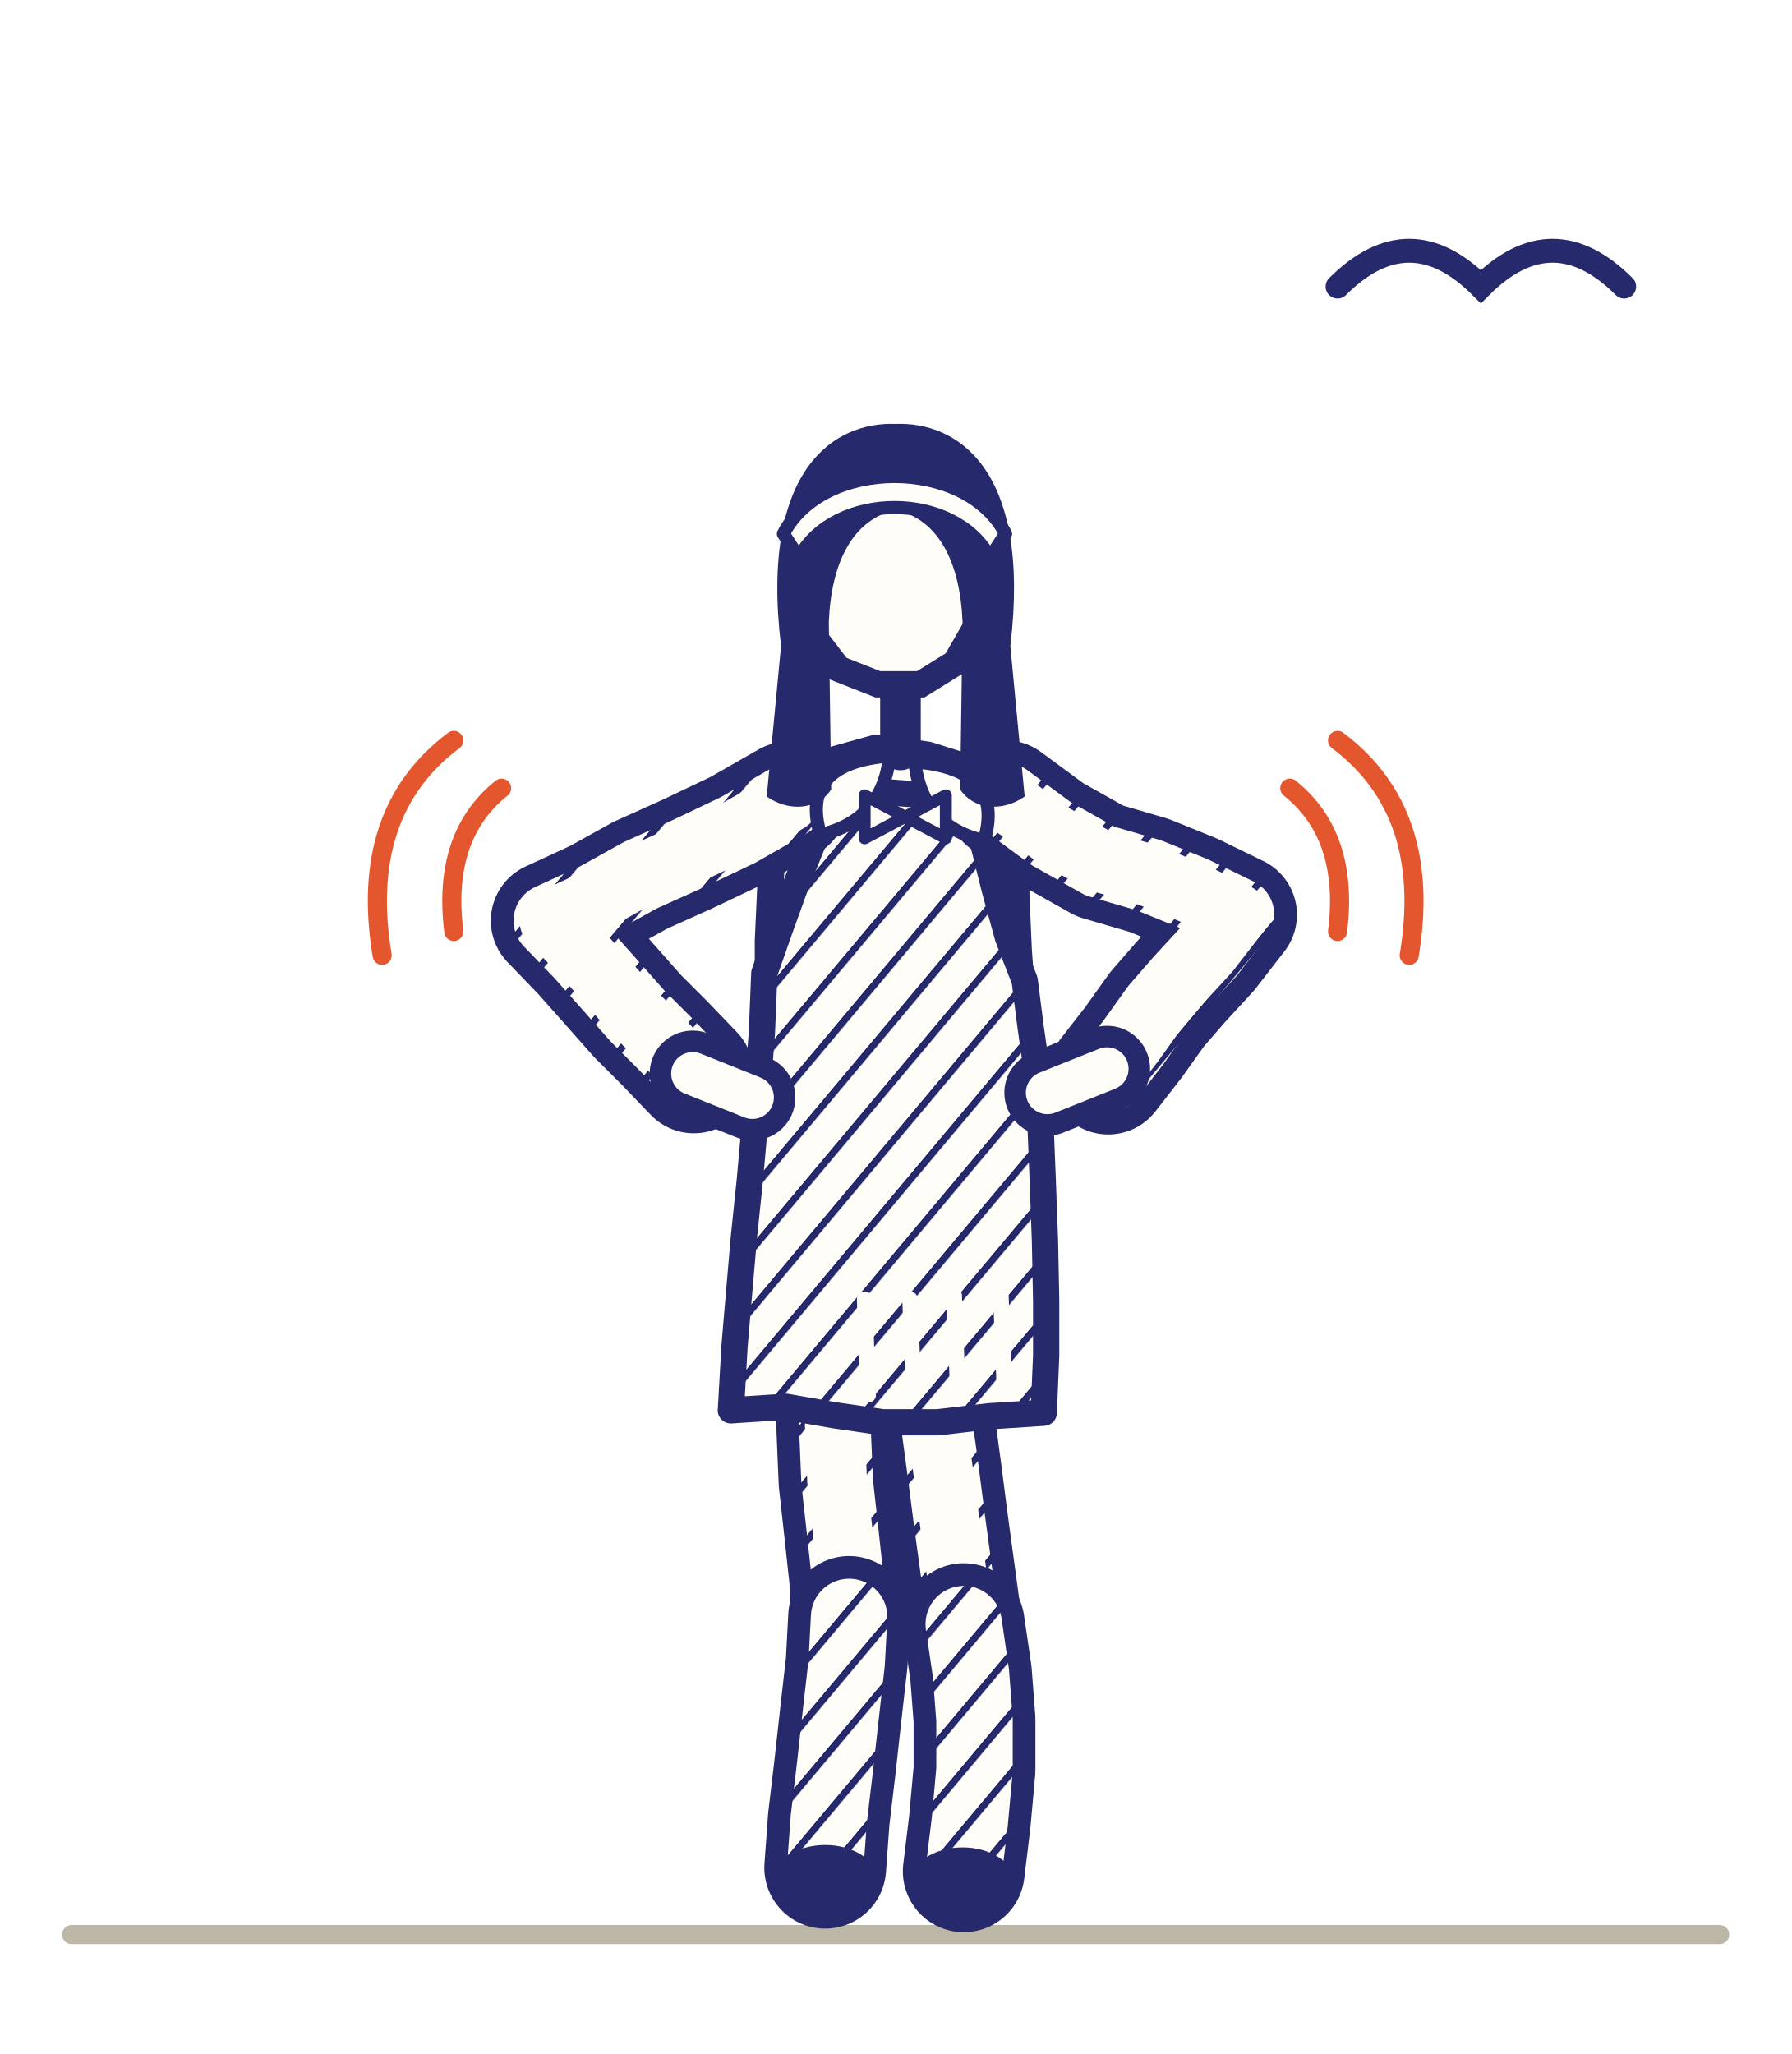
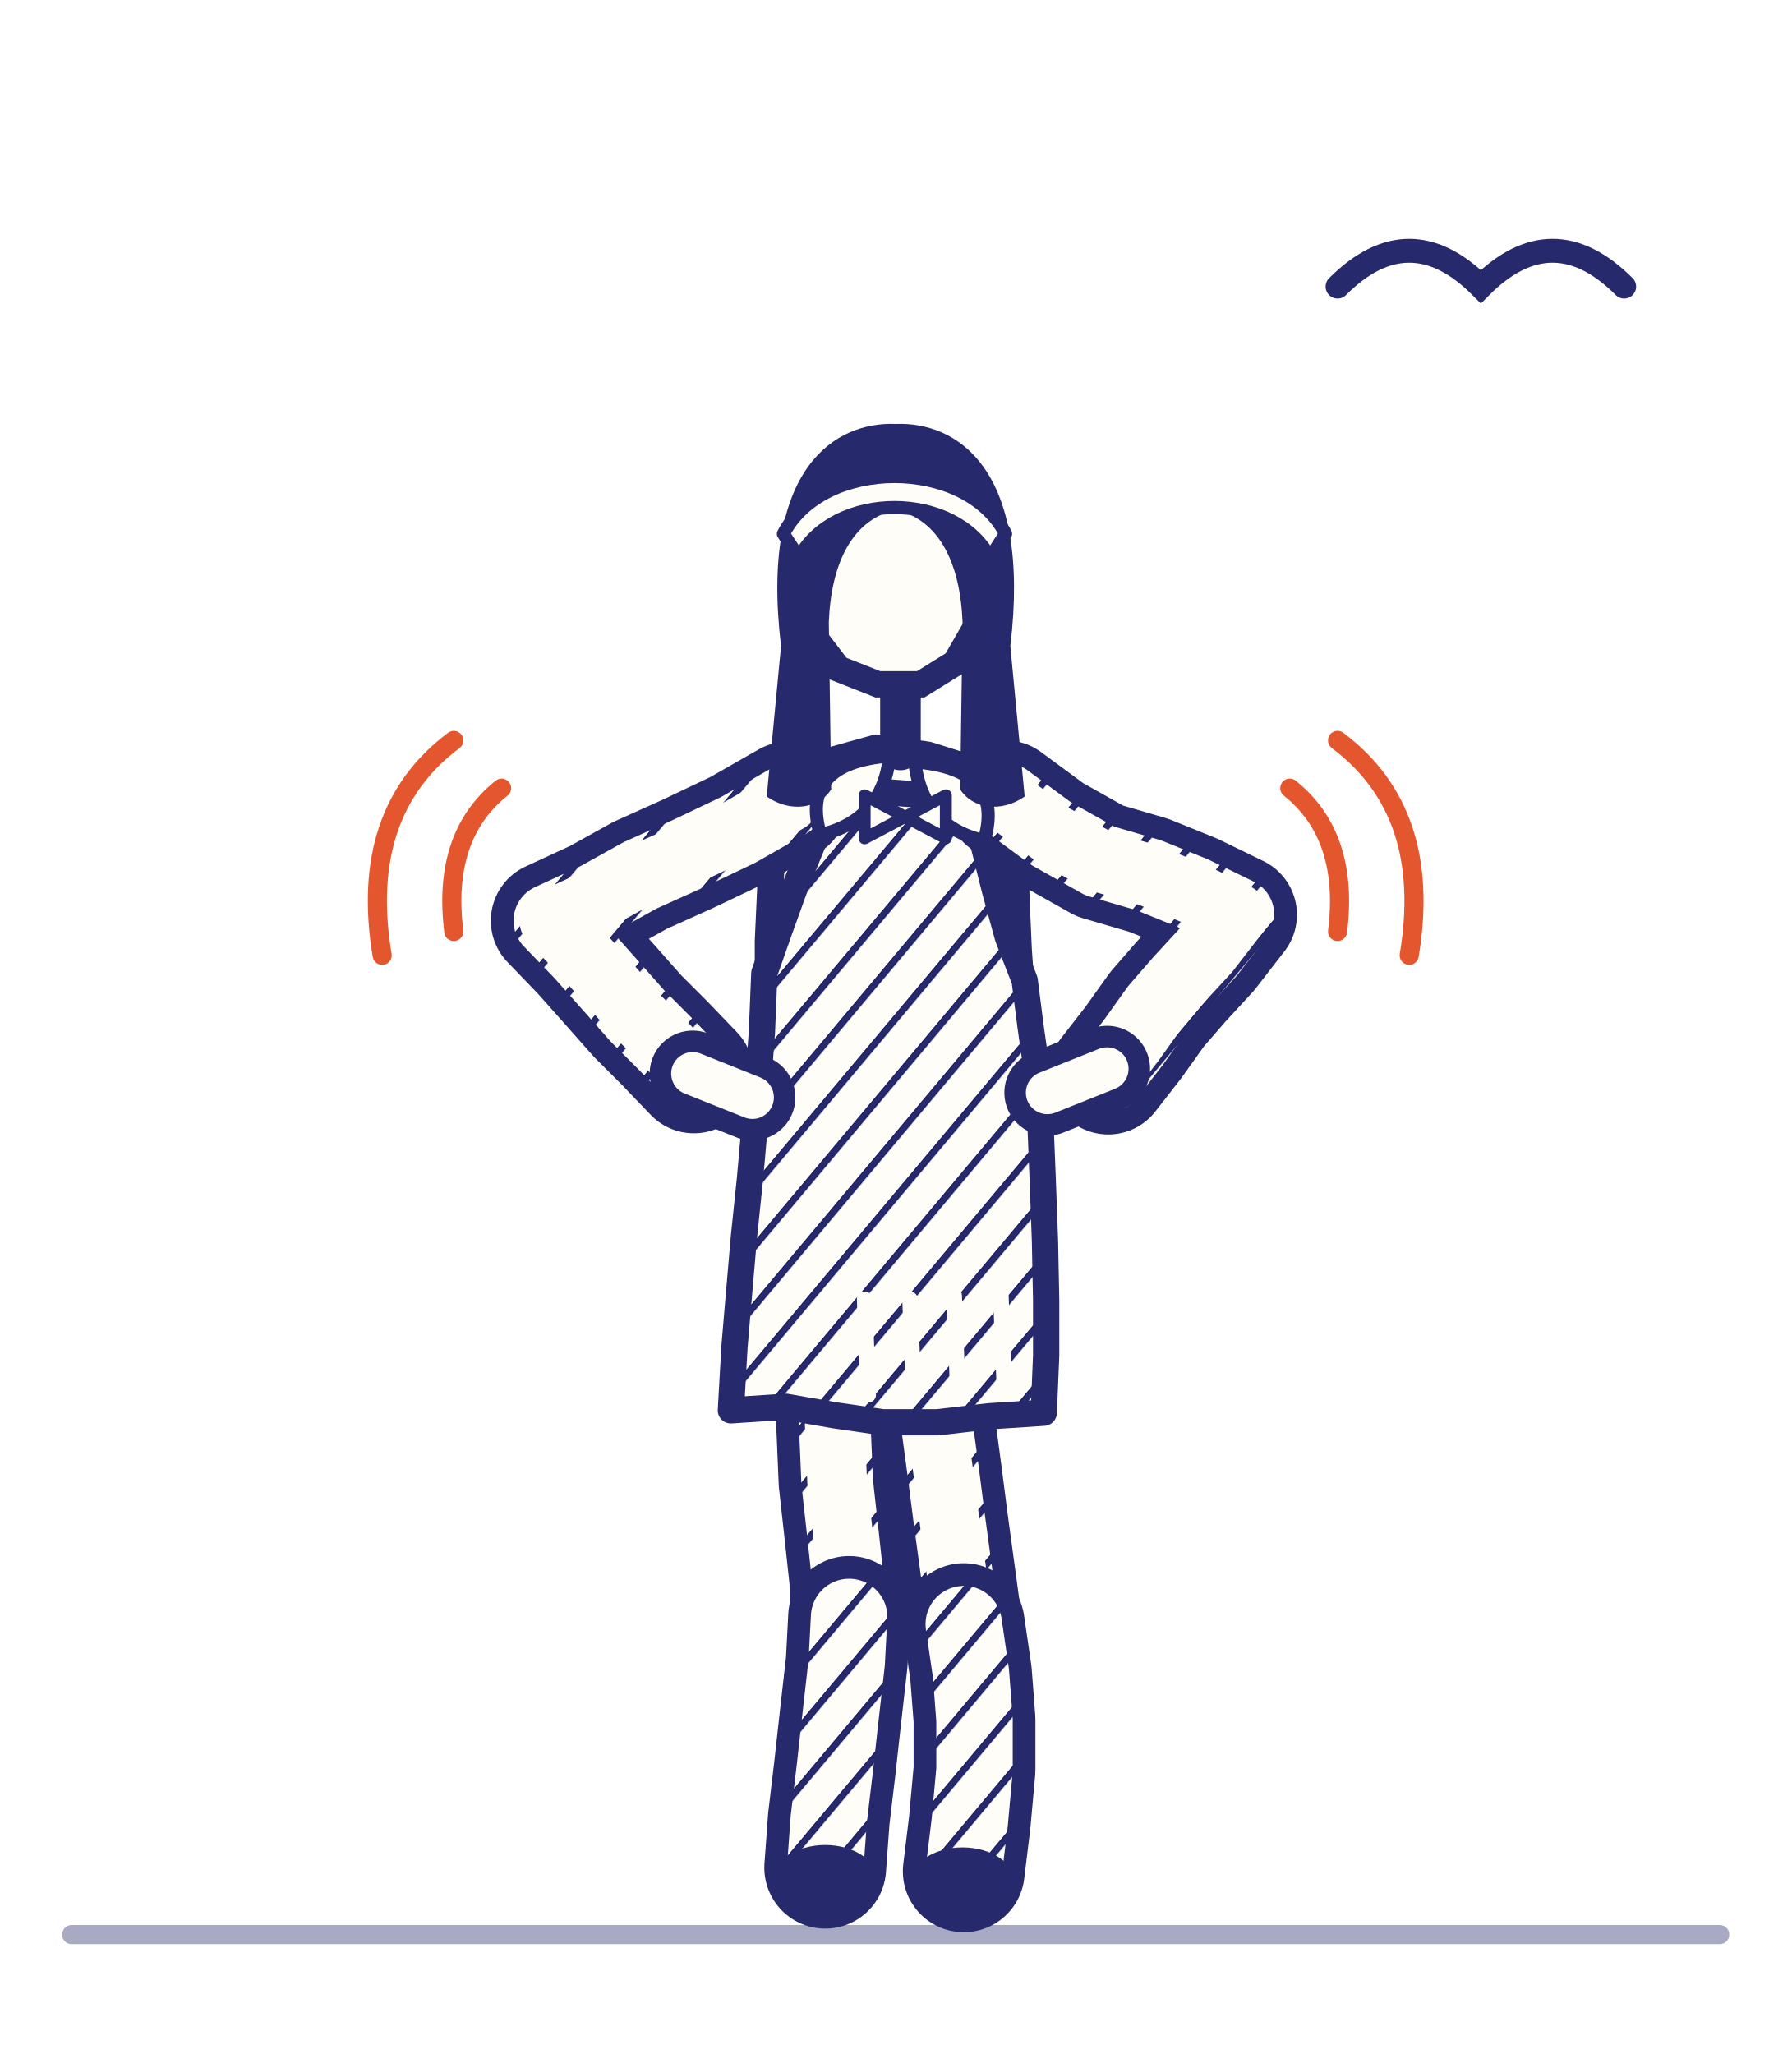
<svg xmlns="http://www.w3.org/2000/svg" viewBox="0 0 150 172" width="300" height="344">
  <defs>
    <pattern id="hpwings20" width="3.2" height="3.2" patternUnits="userSpaceOnUse" patternTransform="rotate(40)">
      <rect width="3.2" height="3.2" fill="#fffdf7" />
      <line x1="0" y1="0" x2="0" y2="3.2" stroke="#26296b" stroke-width="1.15" />
    </pattern>
  </defs>
-   <line x1="6.0" y1="162.0" x2="144.0" y2="162.0" stroke="#bdb7a6" stroke-width="1.6" stroke-linecap="round" />
+   <line x1="6.0" y1="162.0" x2="144.0" y2="162.0" stroke="rgba(38,41,107,0.4)" stroke-width="1.6" stroke-linecap="round" />
  <g data-who="girl">
    <path d="M70.5 104.8l-.3 5.1-.3 4.7 0 4.7 .2 4.8 .5 4.5 .4 3.7 .1 3.2-.2 3.8-.5 4.4-.5 4.4-.5 4.2-.3 4.1" fill="none" stroke="#26296b" stroke-width="9.8" stroke-linecap="round" stroke-linejoin="round" />
    <path d="M70.5 104.8l-.3 5.1-.3 4.7 0 4.7 .2 4.8 .5 4.5 .4 3.7 .1 3.2-.2 3.8-.5 4.4-.5 4.4-.5 4.2-.3 4.1" fill="none" stroke="url(#hpwings20)" stroke-width="6.0" stroke-linecap="round" stroke-linejoin="round" />
    <path d="M70.5 104.8l-.3 5.1-.3 4.7 0 4.7 .2 4.8 .5 4.5 .4 3.7 .1 3.2-.2 3.8-.5 4.4-.5 4.4-.5 4.2-.3 4.1" fill="none" stroke="#fffdf7" stroke-width="5" stroke-linecap="round" stroke-linejoin="round" />
    <path d="M71.1 135.4l-.2 3.8-.5 4.4-.5 4.5-.5 4.2-.3 4.1" fill="none" stroke="#26296b" stroke-width="10.2" stroke-linecap="round" stroke-linejoin="round" />
    <path d="M71.1 135.4l-.2 3.8-.5 4.4-.5 4.5-.5 4.2-.3 4.1" fill="none" stroke="url(#hpwings20)" stroke-width="6.4" stroke-linecap="round" stroke-linejoin="round" />
    <g transform="translate(0.1 -0.5)">
      <ellipse cx="69.0" cy="158.0" rx="4.4" ry="3" fill="#26296b" />
    </g>
    <path d="M78.4 105.1l-.2 5.1 0 5.2 .3 4.3 .5 3.7 .5 3.9 .6 4.4 .6 4.4 .6 4.1 .3 3.9 0 4.2-.4 4.3-.5 4.1" fill="none" stroke="#26296b" stroke-width="9.8" stroke-linecap="round" stroke-linejoin="round" />
    <path d="M78.4 105.1l-.2 5.1 0 5.2 .3 4.3 .5 3.7 .5 3.9 .6 4.4 .6 4.4 .6 4.1 .3 3.9 0 4.2-.4 4.3-.5 4.1" fill="none" stroke="url(#hpwings20)" stroke-width="6.0" stroke-linecap="round" stroke-linejoin="round" />
    <path d="M78.4 105.1l-.2 5.1 0 5.2 .3 4.3 .5 3.7 .5 3.9 .6 4.4 .6 4.4 .6 4.1 .3 3.9 0 4.2-.4 4.3-.5 4.1" fill="none" stroke="#fffdf7" stroke-width="5" stroke-linecap="round" stroke-linejoin="round" />
    <path d="M80.7 136l.6 4.1 .3 3.9 0 4.2-.4 4.4-.5 4.1" fill="none" stroke="#26296b" stroke-width="10.2" stroke-linecap="round" stroke-linejoin="round" />
    <path d="M80.7 136l.6 4.1 .3 3.9 0 4.2-.4 4.4-.5 4.1" fill="none" stroke="url(#hpwings20)" stroke-width="6.4" stroke-linecap="round" stroke-linejoin="round" />
    <g transform="translate(-0.4 -0.3)">
      <ellipse cx="81.0" cy="158.0" rx="4.4" ry="3" fill="#26296b" />
    </g>
    <path d="M65.1 66.3l-.4 4-.2 4.1-.2 4.4 0 4.7-.1 4.5-.1 3.8-.2 3.9-.3 4.8-.3 5.2 4.5-.5 4.3-.6 4.6.2 4.6.8 5 .6-.1-5.5 0-5.5 0-4.5-.2-3.4-.4-3.5-.3-4.3-.2-4.6 0-4.5 0-4.3-3.6-1.7-3.8-1.2-4.3-.6-4.3 1.2z" fill="#fffdf7" stroke="#26296b" stroke-width="2.2" stroke-linejoin="round" />
    <path d="M61.2 118.1l.3-5.3 .4-4.7 .4-4.6 .5-4.8 .4-4.5 .3-3.8 .3-4 .2-4.9 1.3-3.7 1.3-3.6 1.5-3.7 1.4-4.1 4.2-.1 4 .3 3.6.2 1 3.7 1 4 1.1 4 1.4 3.6 .5 3.9 .5 3.5 .3 4 .2 5 .2 5.4 .1 5 0 4.6-.2 4.8-4.6.3-4.3.5-4.6 0-4.1-.6-4-.7z" fill="url(#hpwings20)" stroke="#26296b" stroke-width="2.2" stroke-linejoin="round" />
    <g transform="translate(-0.9 0.1)">
      <line x1="85.0" y1="116.1" x2="84.7" y2="108.2" stroke="#fffdf7" stroke-width="1.3" stroke-linecap="round" />
    </g>
    <g transform="translate(-1 0.2)">
      <line x1="81.2" y1="116.3" x2="80.9" y2="108.3" stroke="#fffdf7" stroke-width="1.3" stroke-linecap="round" />
    </g>
    <g transform="translate(-1.1 0.4)">
      <line x1="77.6" y1="116.4" x2="77.3" y2="108.4" stroke="#fffdf7" stroke-width="1.3" stroke-linecap="round" />
    </g>
    <g transform="translate(-1.1 0.2)">
      <line x1="73.8" y1="116.6" x2="73.5" y2="108.6" stroke="#fffdf7" stroke-width="1.3" stroke-linecap="round" />
    </g>
    <path d="M66 67.1l-4.2 2.4-4.2 2-4 1.8-3.6 2-3.9 1.8 2.6 2.7 2.4 2.7 2.3 2.6 2.3 2.3 2.4 2.5" fill="none" stroke="#26296b" stroke-width="10.0" stroke-linecap="round" stroke-linejoin="round" />
    <path d="M66 67.1l-4.2 2.4-4.2 2-4 1.8-3.6 2-3.9 1.8 2.6 2.7 2.4 2.7 2.3 2.6 2.3 2.3 2.4 2.5" fill="none" stroke="url(#hpwings20)" stroke-width="6.2" stroke-linecap="round" stroke-linejoin="round" />
    <path d="M66 67.1l-4.2 2.4-4.2 2-4 1.8-3.6 2-3.9 1.8 2.6 2.7 2.4 2.7 2.3 2.6 2.3 2.3 2.4 2.5" fill="none" stroke="#fffdf7" stroke-width="5.2" stroke-linecap="round" stroke-linejoin="round" />
    <g transform="translate(0 -0.1)">
      <polyline points="58.0,90.0 63.0,92.0" fill="none" stroke="#26296b" stroke-width="7.2" stroke-linecap="round" stroke-linejoin="round" />
    </g>
    <g transform="translate(0 -0.1)">
      <polyline points="58.0,90.0 63.0,92.0" fill="none" stroke="url(#hpwings20)" stroke-width="3.4" stroke-linecap="round" stroke-linejoin="round" />
    </g>
    <g transform="translate(0 -0.1)">
      <polyline points="58.0,90.0 63.0,92.0" fill="none" stroke="#fffdf7" stroke-width="3.6" stroke-linecap="round" stroke-linejoin="round" />
    </g>
    <path d="M84.2 67l3.8 2.8 4.1 2.3 4.1 1.2 3.7 1.5 3.7 1.8-2.4 3.1-2.3 2.5-2 2.3-2 2.8-2.1 2.7" fill="none" stroke="#26296b" stroke-width="10.0" stroke-linecap="round" stroke-linejoin="round" />
    <path d="M84.2 67l3.8 2.8 4.1 2.3 4.1 1.2 3.7 1.5 3.7 1.8-2.4 3.1-2.3 2.5-2 2.3-2 2.8-2.1 2.7" fill="none" stroke="url(#hpwings20)" stroke-width="6.2" stroke-linecap="round" stroke-linejoin="round" />
    <path d="M84.2 67l3.8 2.8 4.1 2.3 4.1 1.2 3.7 1.5 3.7 1.8-2.4 3.1-2.3 2.5-2 2.3-2 2.8-2.1 2.7" fill="none" stroke="#fffdf7" stroke-width="5.2" stroke-linecap="round" stroke-linejoin="round" />
    <g transform="translate(0.7 -0.5)">
      <polyline points="92.0,90.0 87.0,92.0" fill="none" stroke="#26296b" stroke-width="7.2" stroke-linecap="round" stroke-linejoin="round" />
    </g>
    <g transform="translate(0.7 -0.5)">
      <polyline points="92.0,90.0 87.0,92.0" fill="none" stroke="url(#hpwings20)" stroke-width="3.4" stroke-linecap="round" stroke-linejoin="round" />
    </g>
    <g transform="translate(0.7 -0.5)">
      <polyline points="92.0,90.0 87.0,92.0" fill="none" stroke="#fffdf7" stroke-width="3.6" stroke-linecap="round" stroke-linejoin="round" />
    </g>
    <g transform="translate(0.4 -1.2)">
      <line x1="75.0" y1="57.0" x2="75.0" y2="64.0" stroke="#26296b" stroke-width="3.4" stroke-linecap="round" />
    </g>
    <g transform="translate(0.3 -0.7)">
      <path d="M74.2,64.0 Q66.6,64.6 68.4,70.6 Q73.6,69.4 74.2,64.0 Z" fill="#fffdf7" stroke="#26296b" stroke-width="1.1" stroke-linejoin="round" />
    </g>
    <g transform="translate(0.8 -0.2)">
      <path d="M75.8,64.0 Q83.4,64.6 81.6,70.6 Q76.4,69.4 75.8,64.0 Z" fill="#fffdf7" stroke="#26296b" stroke-width="1.1" stroke-linejoin="round" />
    </g>
    <g transform="translate(0.8 -0.2)">
      <path d="M75.0,68.6 l-3.4,-1.8 l0.0,3.6 Z M75.0,68.6 l3.4,-1.8 l0.0,3.6 Z" fill="#fffdf7" stroke="#26296b" stroke-width="1" stroke-linejoin="round" />
    </g>
    <g transform="translate(75.0 49.0) rotate(0.0)">
      <path d="M-8.2 -0.3l1.1 4.3 2.3 3 3.3 1.3 3.6 0 2.9-1.8 1.9-3.3 .7-3.7-.5-3.8-1.9-3.1-3.2-1.9-4-.2-3.6 1.6-2.1 3.3z" fill="#fffdf7" stroke="#26296b" stroke-width="2.2" />
      <g transform="translate(0 -0.9)">
        <path d="M-9.6,6 C-11.4,-9 -5,-12.8 0,-12.6 C5,-12.8 11.4,-9 9.6,6 L10.8,18.6 C8.8,20 6.4,19.6 5.4,18 L5.6,4 C5.4,-1 3.6,-4.6 0,-5.4 C-3.6,-4.6 -5.4,-1 -5.6,4 L-5.4,18 C-6.4,19.6 -8.8,20 -10.8,18.6 Z" fill="#26296b" />
      </g>
      <g transform="translate(-0.1 -0.1)">
        <path d="M-9.3,-4.2 C-6,-10.6 6,-10.6 9.3,-4.2 L8,-2.2 C5,-7.8 -5,-7.8 -8,-2.2 Z" fill="#fffdf7" stroke="#26296b" stroke-width="1.1" stroke-linejoin="round" />
      </g>
    </g>
  </g>
  <g data-who="boy" display="none">
    <path d="M70.5 104.8l-.3 5.1-.3 4.7 0 4.7 .2 4.8 .5 4.5 .4 3.7 .1 3.2-.2 3.8-.5 4.4-.5 4.4-.5 4.2-.3 4.1" fill="none" stroke="#26296b" stroke-width="9.8" stroke-linecap="round" stroke-linejoin="round" />
    <path d="M70.5 104.8l-.3 5.1-.3 4.7 0 4.7 .2 4.8 .5 4.5 .4 3.7 .1 3.2-.2 3.8-.5 4.4-.5 4.4-.5 4.2-.3 4.1" fill="none" stroke="url(#hpwings20)" stroke-width="6.0" stroke-linecap="round" stroke-linejoin="round" />
    <g transform="translate(0.1 -0.5)">
      <ellipse cx="69.0" cy="158.0" rx="4.4" ry="3" fill="#26296b" />
    </g>
    <path d="M78.4 105.1l-.2 5.1 0 5.2 .3 4.3 .5 3.7 .5 3.9 .6 4.4 .6 4.4 .6 4.1 .3 3.9 0 4.2-.4 4.3-.5 4.1" fill="none" stroke="#26296b" stroke-width="9.8" stroke-linecap="round" stroke-linejoin="round" />
    <path d="M78.4 105.1l-.2 5.1 0 5.2 .3 4.3 .5 3.7 .5 3.9 .6 4.4 .6 4.4 .6 4.1 .3 3.9 0 4.2-.4 4.3-.5 4.1" fill="none" stroke="url(#hpwings20)" stroke-width="6.0" stroke-linecap="round" stroke-linejoin="round" />
    <g transform="translate(-0.4 -0.3)">
      <ellipse cx="81.0" cy="158.0" rx="4.4" ry="3" fill="#26296b" />
    </g>
    <path d="M65.1 66.3l-.4 4-.2 4.1-.2 4.4 0 4.7-.1 4.5-.1 3.8-.2 3.9-.3 4.8-.3 5.2 4.5-.5 4.3-.6 4.6.2 4.6.8 5 .6-.1-5.5 0-5.5 0-4.5-.2-3.4-.4-3.5-.3-4.3-.2-4.6 0-4.5 0-4.3-3.6-1.7-3.8-1.2-4.3-.6-4.3 1.2z" fill="url(#hpwings20)" stroke="#26296b" stroke-width="2.2" stroke-linejoin="round" />
    <path d="M66 67.1l-4.2 2.4-4.2 2-4 1.8-3.6 2-3.9 1.8 2.6 2.7 2.4 2.7 2.3 2.6 2.3 2.3 2.4 2.5" fill="none" stroke="#26296b" stroke-width="10.0" stroke-linecap="round" stroke-linejoin="round" />
    <path d="M66 67.1l-4.2 2.4-4.2 2-4 1.8-3.6 2-3.9 1.8 2.6 2.7 2.4 2.7 2.3 2.6 2.3 2.3 2.4 2.5" fill="none" stroke="url(#hpwings20)" stroke-width="6.2" stroke-linecap="round" stroke-linejoin="round" />
    <g transform="translate(0 -0.1)">
      <polyline points="58.0,90.0 63.0,92.0" fill="none" stroke="#26296b" stroke-width="7.2" stroke-linecap="round" stroke-linejoin="round" />
    </g>
    <g transform="translate(0 -0.1)">
      <polyline points="58.0,90.0 63.0,92.0" fill="none" stroke="url(#hpwings20)" stroke-width="3.4" stroke-linecap="round" stroke-linejoin="round" />
    </g>
    <g transform="translate(0 -0.1)">
      <polyline points="58.0,90.0 63.0,92.0" fill="none" stroke="#fffdf7" stroke-width="3.6" stroke-linecap="round" stroke-linejoin="round" />
    </g>
    <path d="M84.2 67l3.8 2.8 4.1 2.3 4.1 1.2 3.7 1.5 3.7 1.8-2.4 3.1-2.3 2.5-2 2.3-2 2.8-2.1 2.7" fill="none" stroke="#26296b" stroke-width="10.0" stroke-linecap="round" stroke-linejoin="round" />
    <path d="M84.2 67l3.8 2.8 4.1 2.3 4.1 1.2 3.7 1.5 3.7 1.8-2.4 3.1-2.3 2.5-2 2.3-2 2.8-2.1 2.7" fill="none" stroke="url(#hpwings20)" stroke-width="6.2" stroke-linecap="round" stroke-linejoin="round" />
    <g transform="translate(0.7 -0.5)">
      <polyline points="92.0,90.0 87.0,92.0" fill="none" stroke="#26296b" stroke-width="7.2" stroke-linecap="round" stroke-linejoin="round" />
    </g>
    <g transform="translate(0.7 -0.5)">
      <polyline points="92.0,90.0 87.0,92.0" fill="none" stroke="url(#hpwings20)" stroke-width="3.4" stroke-linecap="round" stroke-linejoin="round" />
    </g>
    <g transform="translate(0.7 -0.5)">
      <polyline points="92.0,90.0 87.0,92.0" fill="none" stroke="#fffdf7" stroke-width="3.6" stroke-linecap="round" stroke-linejoin="round" />
    </g>
    <g transform="translate(0.4 -1.2)">
      <line x1="75.0" y1="57.0" x2="75.0" y2="64.0" stroke="#26296b" stroke-width="3.4" stroke-linecap="round" />
    </g>
    <g transform="translate(75.0 49.0) rotate(0.0)">
      <path d="M-8.2 -0.3l1.1 4.3 2.3 3 3.3 1.3 3.6 0 2.9-1.8 1.9-3.3 .7-3.7-.5-3.8-1.9-3.1-3.2-1.9-4-.2-3.6 1.6-2.1 3.3z" fill="#fffdf7" stroke="#26296b" stroke-width="2.2" />
      <g transform="translate(-0.1 0)">
        <path d="M-8.6,-1 C-9.6,-9.6 -4.6,-12.6 0,-12.4 C4.6,-12.6 9.6,-9.6 8.6,-1 C7,-4.4 4,-5.6 0,-5.4 C-4,-5.6 -7,-4.4 -8.6,-1 Z" fill="#26296b" />
      </g>
    </g>
  </g>
  <path d="M108,66 q5,4 4,12 M112,62 q8,6 6,18 M42,66 q-5,4 -4,12 M38,62 q-8,6 -6,18" fill="none" stroke="#e4572e" stroke-width="1.6" stroke-linecap="round" />
  <path d="M112,24 q6,-6 12,0 q6,-6 12,0" fill="none" stroke="#26296b" stroke-width="2" stroke-linecap="round" />
</svg>
